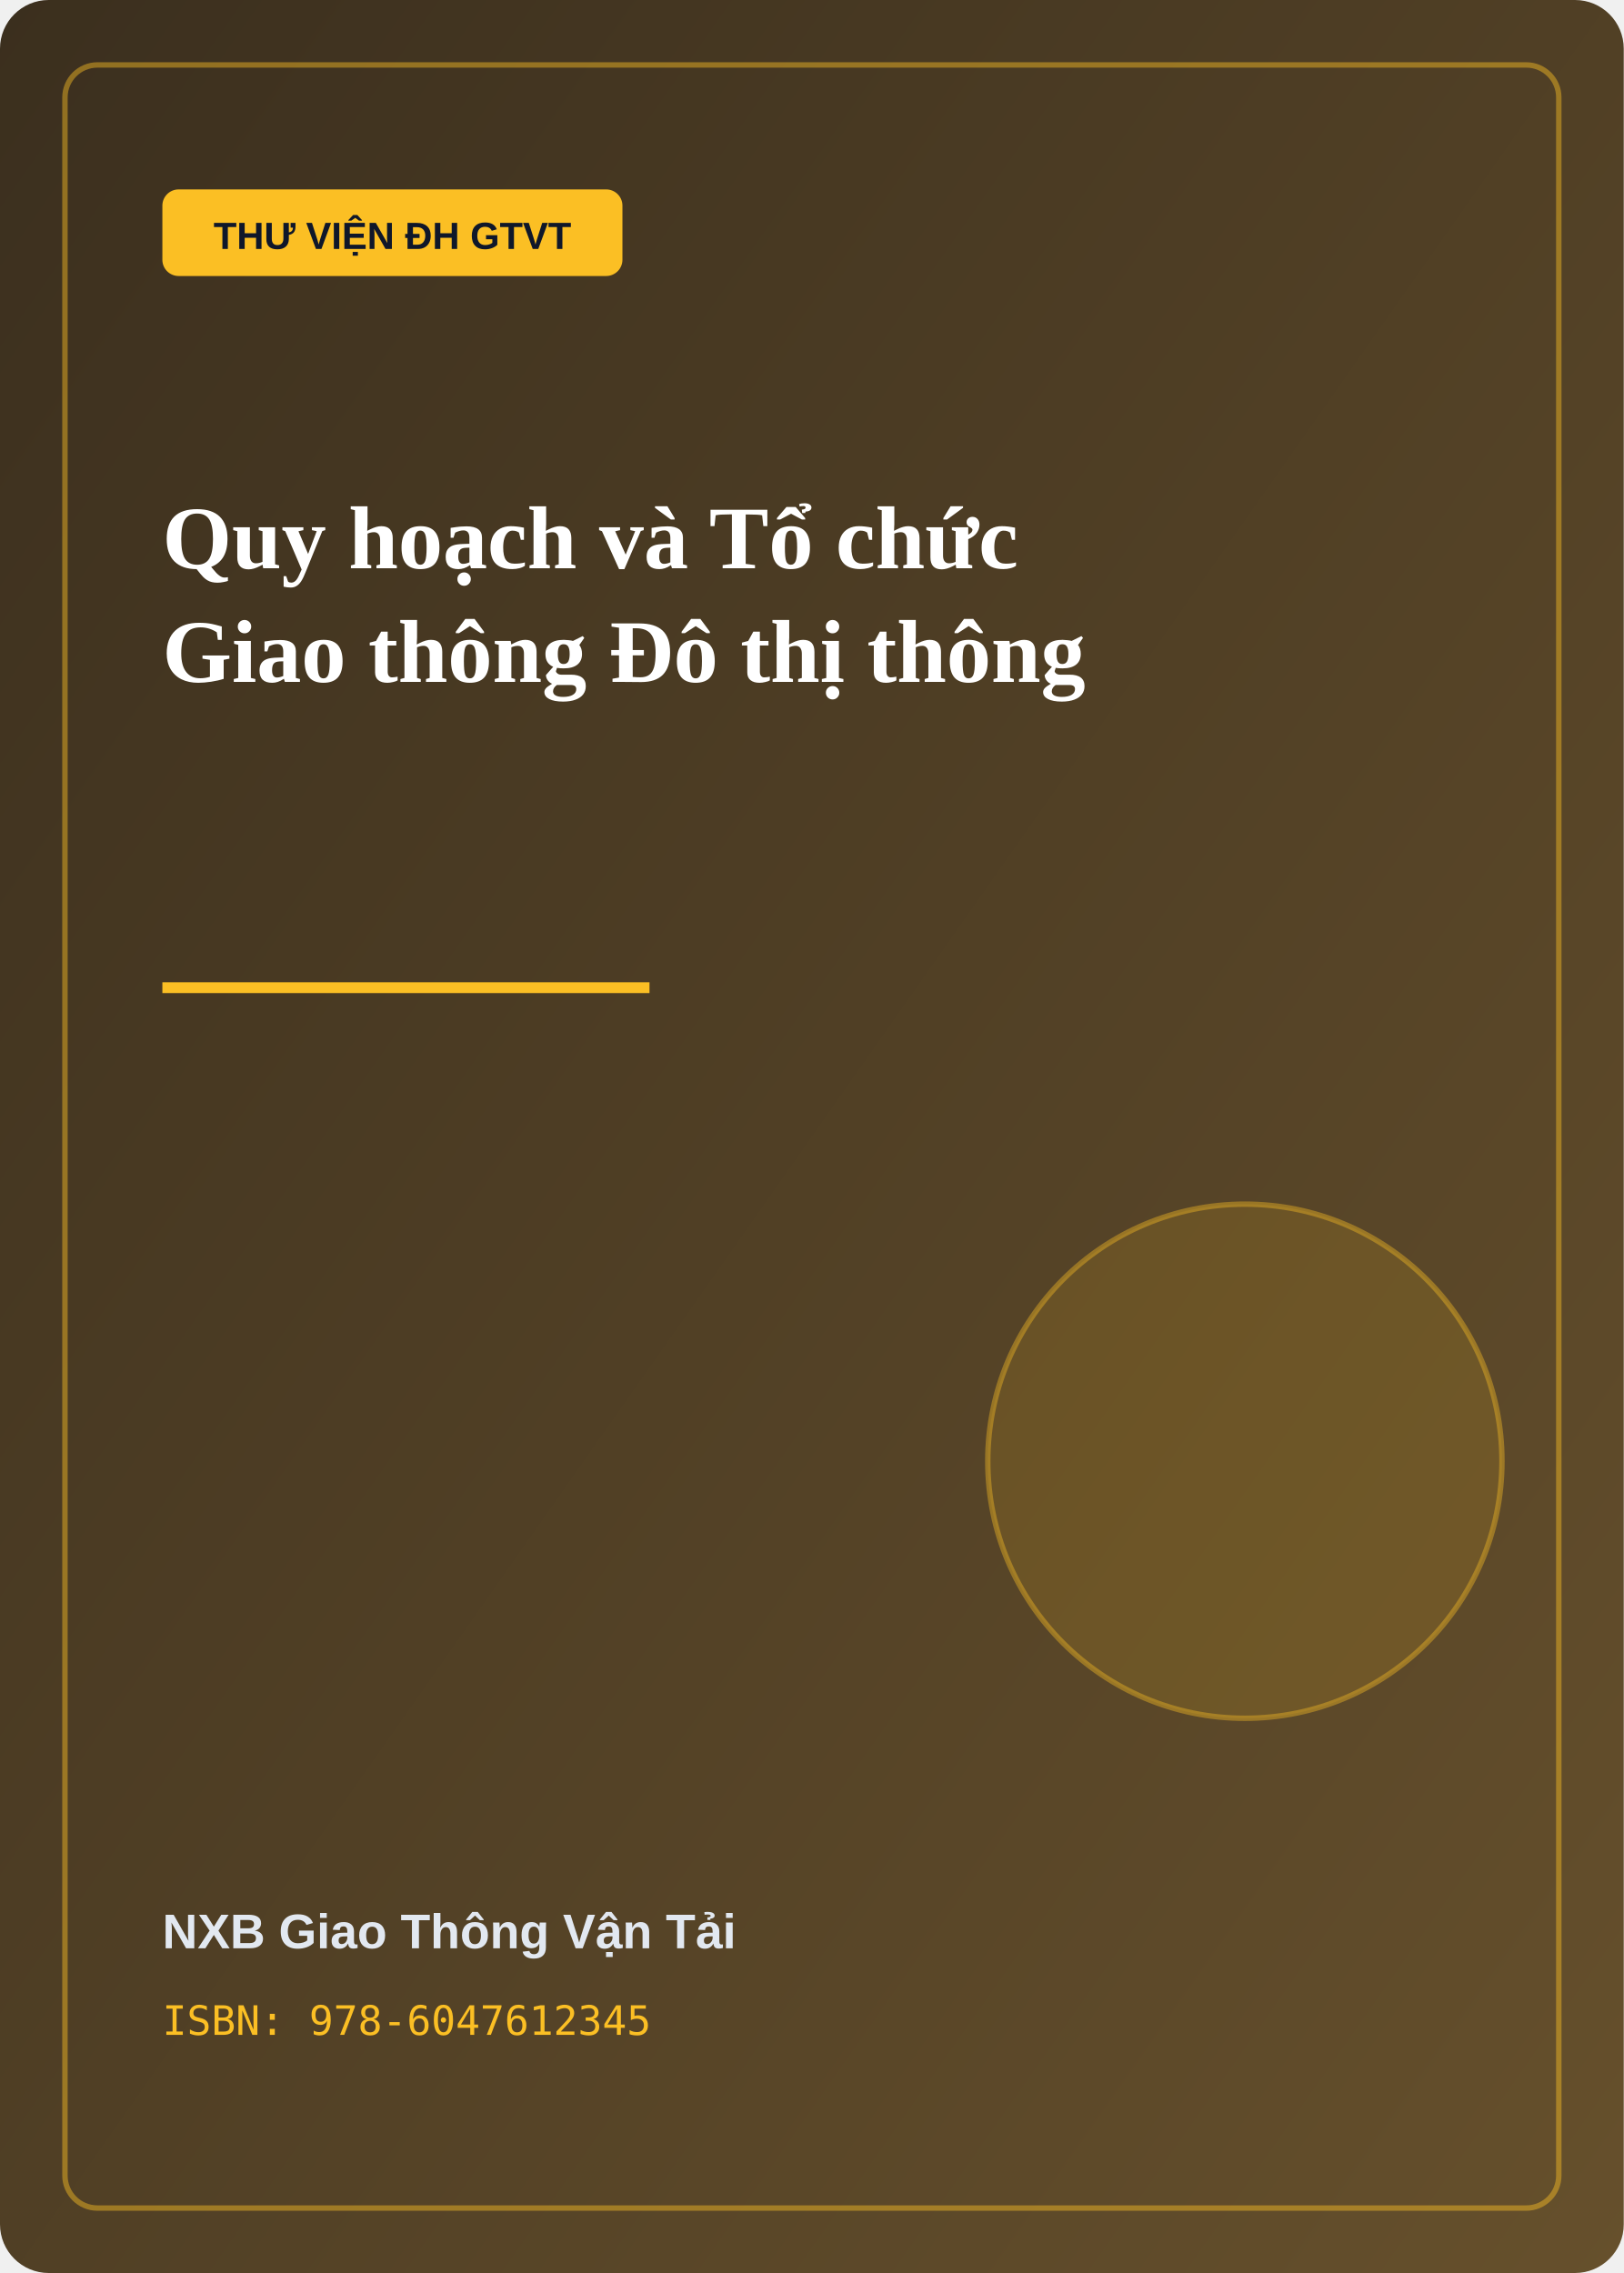
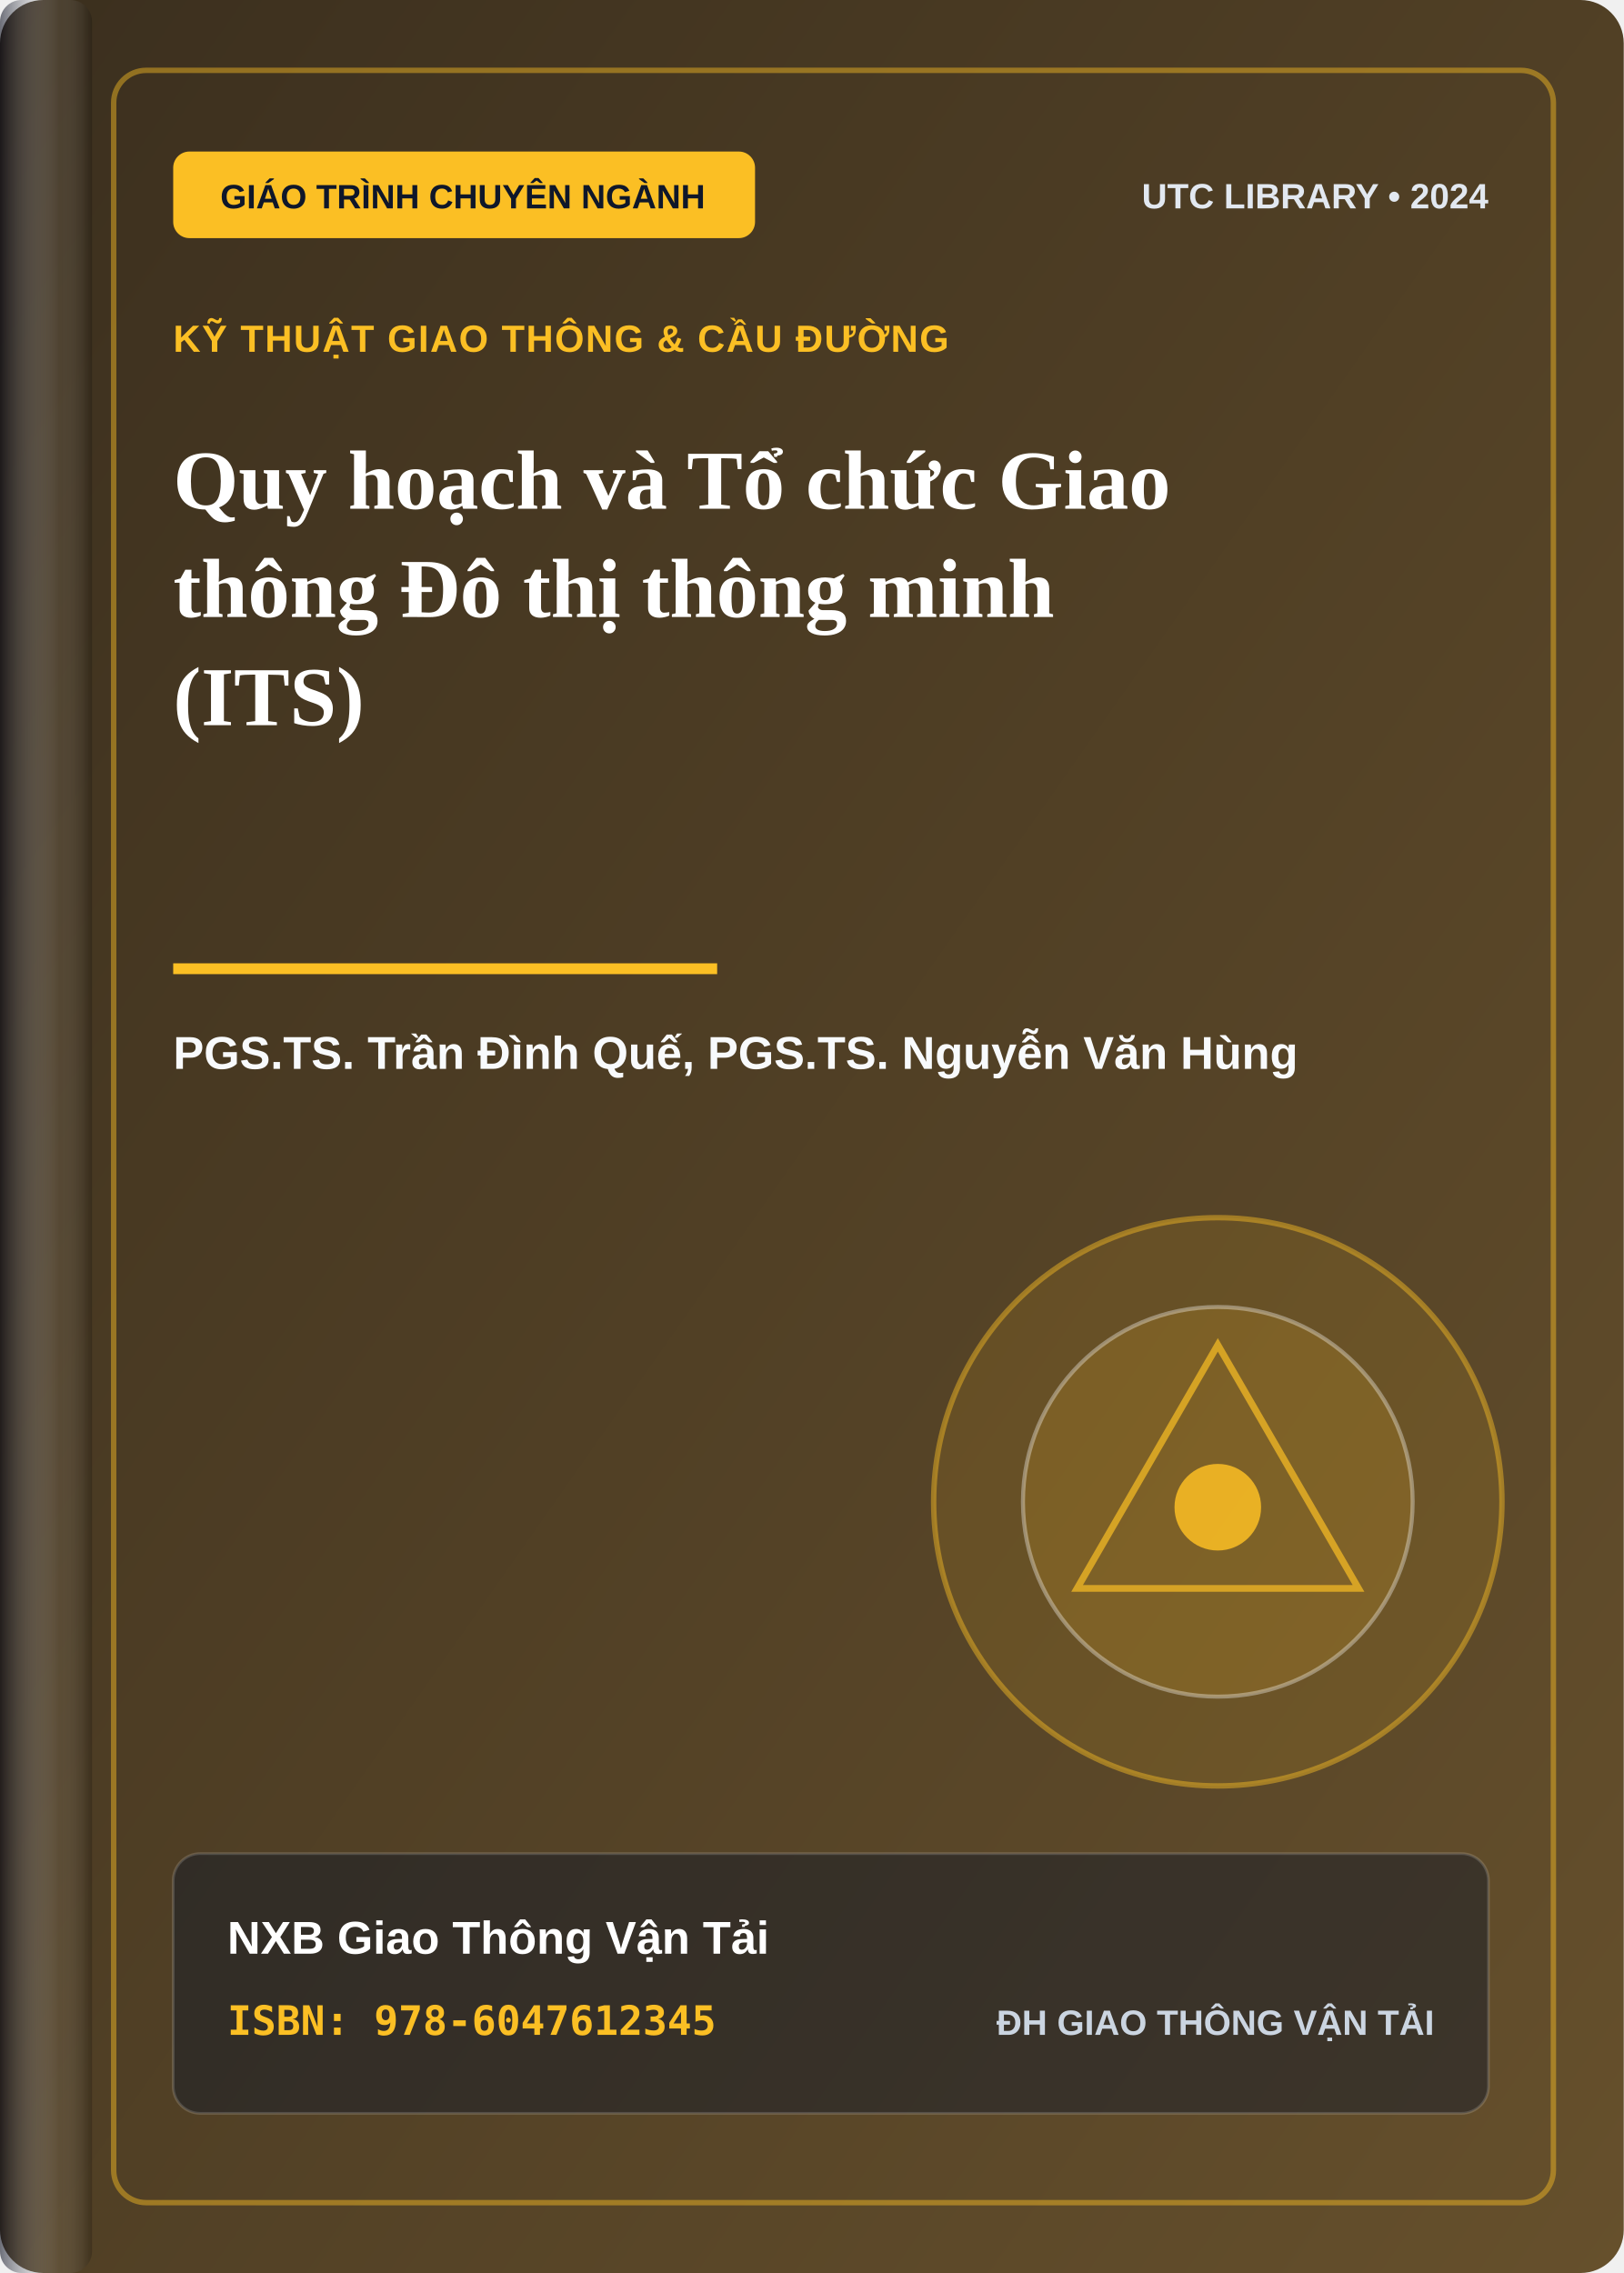
<svg xmlns="http://www.w3.org/2000/svg" viewBox="0 0 600 840" width="600" height="840">
  <defs>
    <linearGradient id="bg" x1="0" y1="0" x2="1" y2="1">
      <stop offset="0%" stop-color="#3B2F1E" />
      <stop offset="100%" stop-color="#66502C" />
    </linearGradient>
+     <linearGradient id="spine" x1="0" y1="0" x2="1" y2="0">
+       <stop offset="0%" stop-color="#020617" stop-opacity="0.55" />
+       <stop offset="65%" stop-color="#FFFFFF" stop-opacity="0.08" />
+       <stop offset="100%" stop-color="#000000" stop-opacity="0.22" />
+     </linearGradient>
  </defs>
-   <rect width="600" height="840" rx="18" fill="url(#bg)" />
-   <rect x="24" y="24" width="552" height="792" rx="12" fill="none" stroke="#FBBF24" stroke-width="2" stroke-opacity="0.45" />
-   <rect x="60" y="70" width="170" height="32" rx="6" fill="#FBBF24" />
-   <text x="145" y="92" font-family="Segoe UI, Arial, sans-serif" font-size="14" font-weight="700" fill="#0F172A" text-anchor="middle">THƯ VIỆN ĐH GTVT</text>
-   <text x="60" y="210" font-family="Georgia, Times New Roman, serif" font-size="33" font-weight="700" fill="#FFFFFF">
-     <tspan x="60" dy="0">Quy hoạch và Tổ chức</tspan>
-     <tspan x="60" dy="42">Giao thông Đô thị thông</tspan>
+   <rect width="600" height="840" rx="16" fill="url(#bg)" />
+   <rect width="34" height="840" rx="8" fill="url(#spine)" />
+   <rect x="42" y="26" width="532" height="788" rx="12" fill="none" stroke="#FBBF24" stroke-width="2" stroke-opacity="0.45" />
+   <rect x="64" y="56" width="215" height="32" rx="6" fill="#FBBF24" />
+   <text x="171" y="77" font-family="Segoe UI, Arial, sans-serif" font-size="12.5" font-weight="800" fill="#0F172A" text-anchor="middle">GIÁO TRÌNH CHUYÊN NGÀNH</text>
+   <text x="550" y="77" font-family="Segoe UI, Arial, sans-serif" font-size="13" font-weight="700" fill="#E2E8F0" text-anchor="end">UTC LIBRARY • 2024</text>
+   <text x="64" y="130" font-family="Segoe UI, Arial, sans-serif" font-size="14" font-weight="600" fill="#FBBF24" letter-spacing="0.5">KỸ THUẬT GIAO THÔNG &amp; CẦU ĐƯỜNG</text>
+   <text x="64" y="188" font-family="Georgia, Times New Roman, serif" font-size="31" font-weight="700" fill="#FFFFFF">
+     <tspan x="64" dy="0">Quy hoạch và Tổ chức Giao</tspan>
+     <tspan x="64" dy="40">thông Đô thị thông minh</tspan>
+     <tspan x="64" dy="40">(ITS)</tspan>
  </text>
-   <line x1="60" y1="365" x2="240" y2="365" stroke="#FBBF24" stroke-width="4" />
-   <circle cx="460" cy="540" r="95" fill="#FBBF24" fill-opacity="0.12" stroke="#FBBF24" stroke-width="2" stroke-opacity="0.4" />
-   <text x="60" y="720" font-family="Segoe UI, Arial, sans-serif" font-size="18" font-weight="600" fill="#E2E8F0">NXB Giao Thông Vận Tải</text>
-   <text x="60" y="752" font-family="Consolas, monospace" font-size="15" fill="#FBBF24">ISBN: 978-6047612345</text>
+   <line x1="64" y1="358" x2="265" y2="358" stroke="#FBBF24" stroke-width="4" />
+   <text x="64" y="395" font-family="Segoe UI, Arial, sans-serif" font-size="17" font-weight="600" fill="#F8FAFC">PGS.TS. Trần Đình Quế, PGS.TS. Nguyễn Văn Hùng</text>
+   <g transform="translate(340, 445)">
+     <circle cx="110" cy="110" r="105" fill="#FBBF24" fill-opacity="0.10" stroke="#FBBF24" stroke-width="2" stroke-opacity="0.45" />
+     <circle cx="110" cy="110" r="72" fill="#FBBF24" fill-opacity="0.14" stroke="#FFFFFF" stroke-width="1.5" stroke-opacity="0.35" />
+     <polygon points="110,52 162,142 58,142" fill="none" stroke="#FBBF24" stroke-width="2.5" stroke-opacity="0.7" />
+     <circle cx="110" cy="112" r="16" fill="#FBBF24" fill-opacity="0.85" />
+   </g>
+   <rect x="64" y="685" width="486" height="96" rx="10" fill="#0F172A" fill-opacity="0.45" stroke="#FFFFFF" stroke-opacity="0.16" />
+   <text x="84" y="722" font-family="Segoe UI, Arial, sans-serif" font-size="17" font-weight="700" fill="#FFFFFF">NXB Giao Thông Vận Tải</text>
+   <text x="84" y="752" font-family="Consolas, monospace" font-size="15" font-weight="600" fill="#FBBF24">ISBN: 978-6047612345</text>
+   <text x="530" y="752" font-family="Segoe UI, Arial, sans-serif" font-size="13" font-weight="600" fill="#CBD5E1" text-anchor="end">ĐH GIAO THÔNG VẬN TẢI</text>
</svg>
